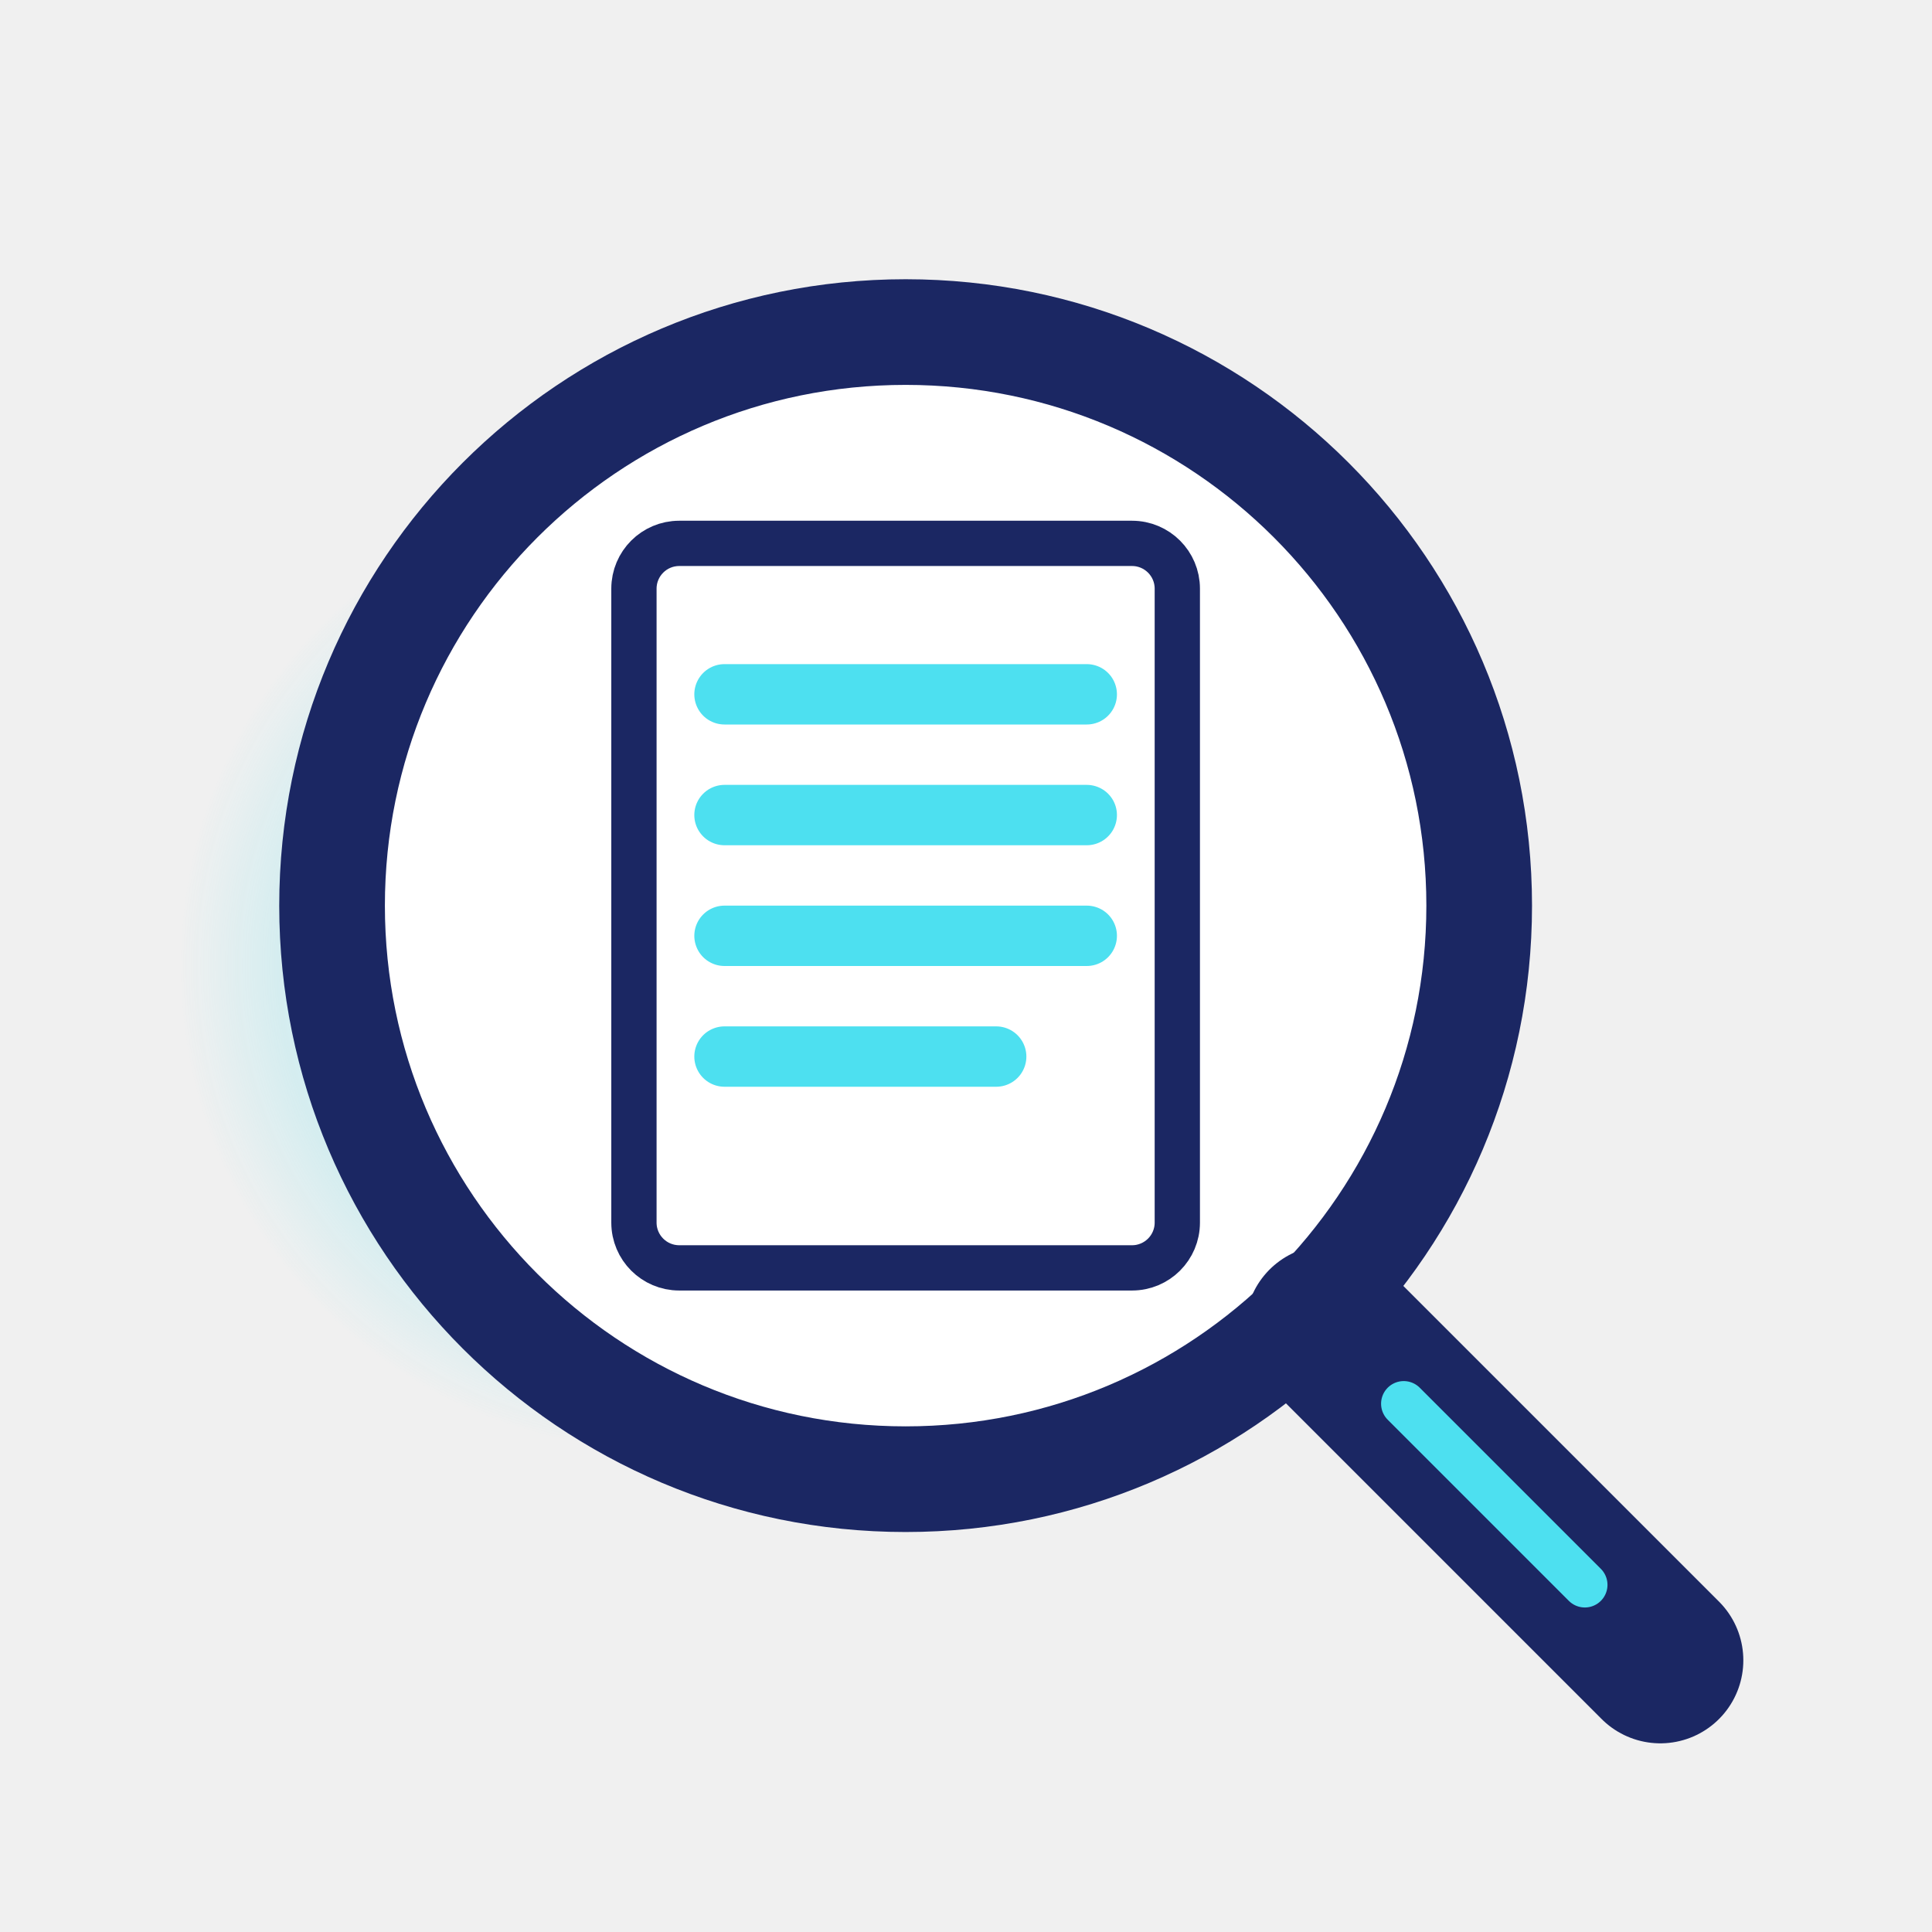
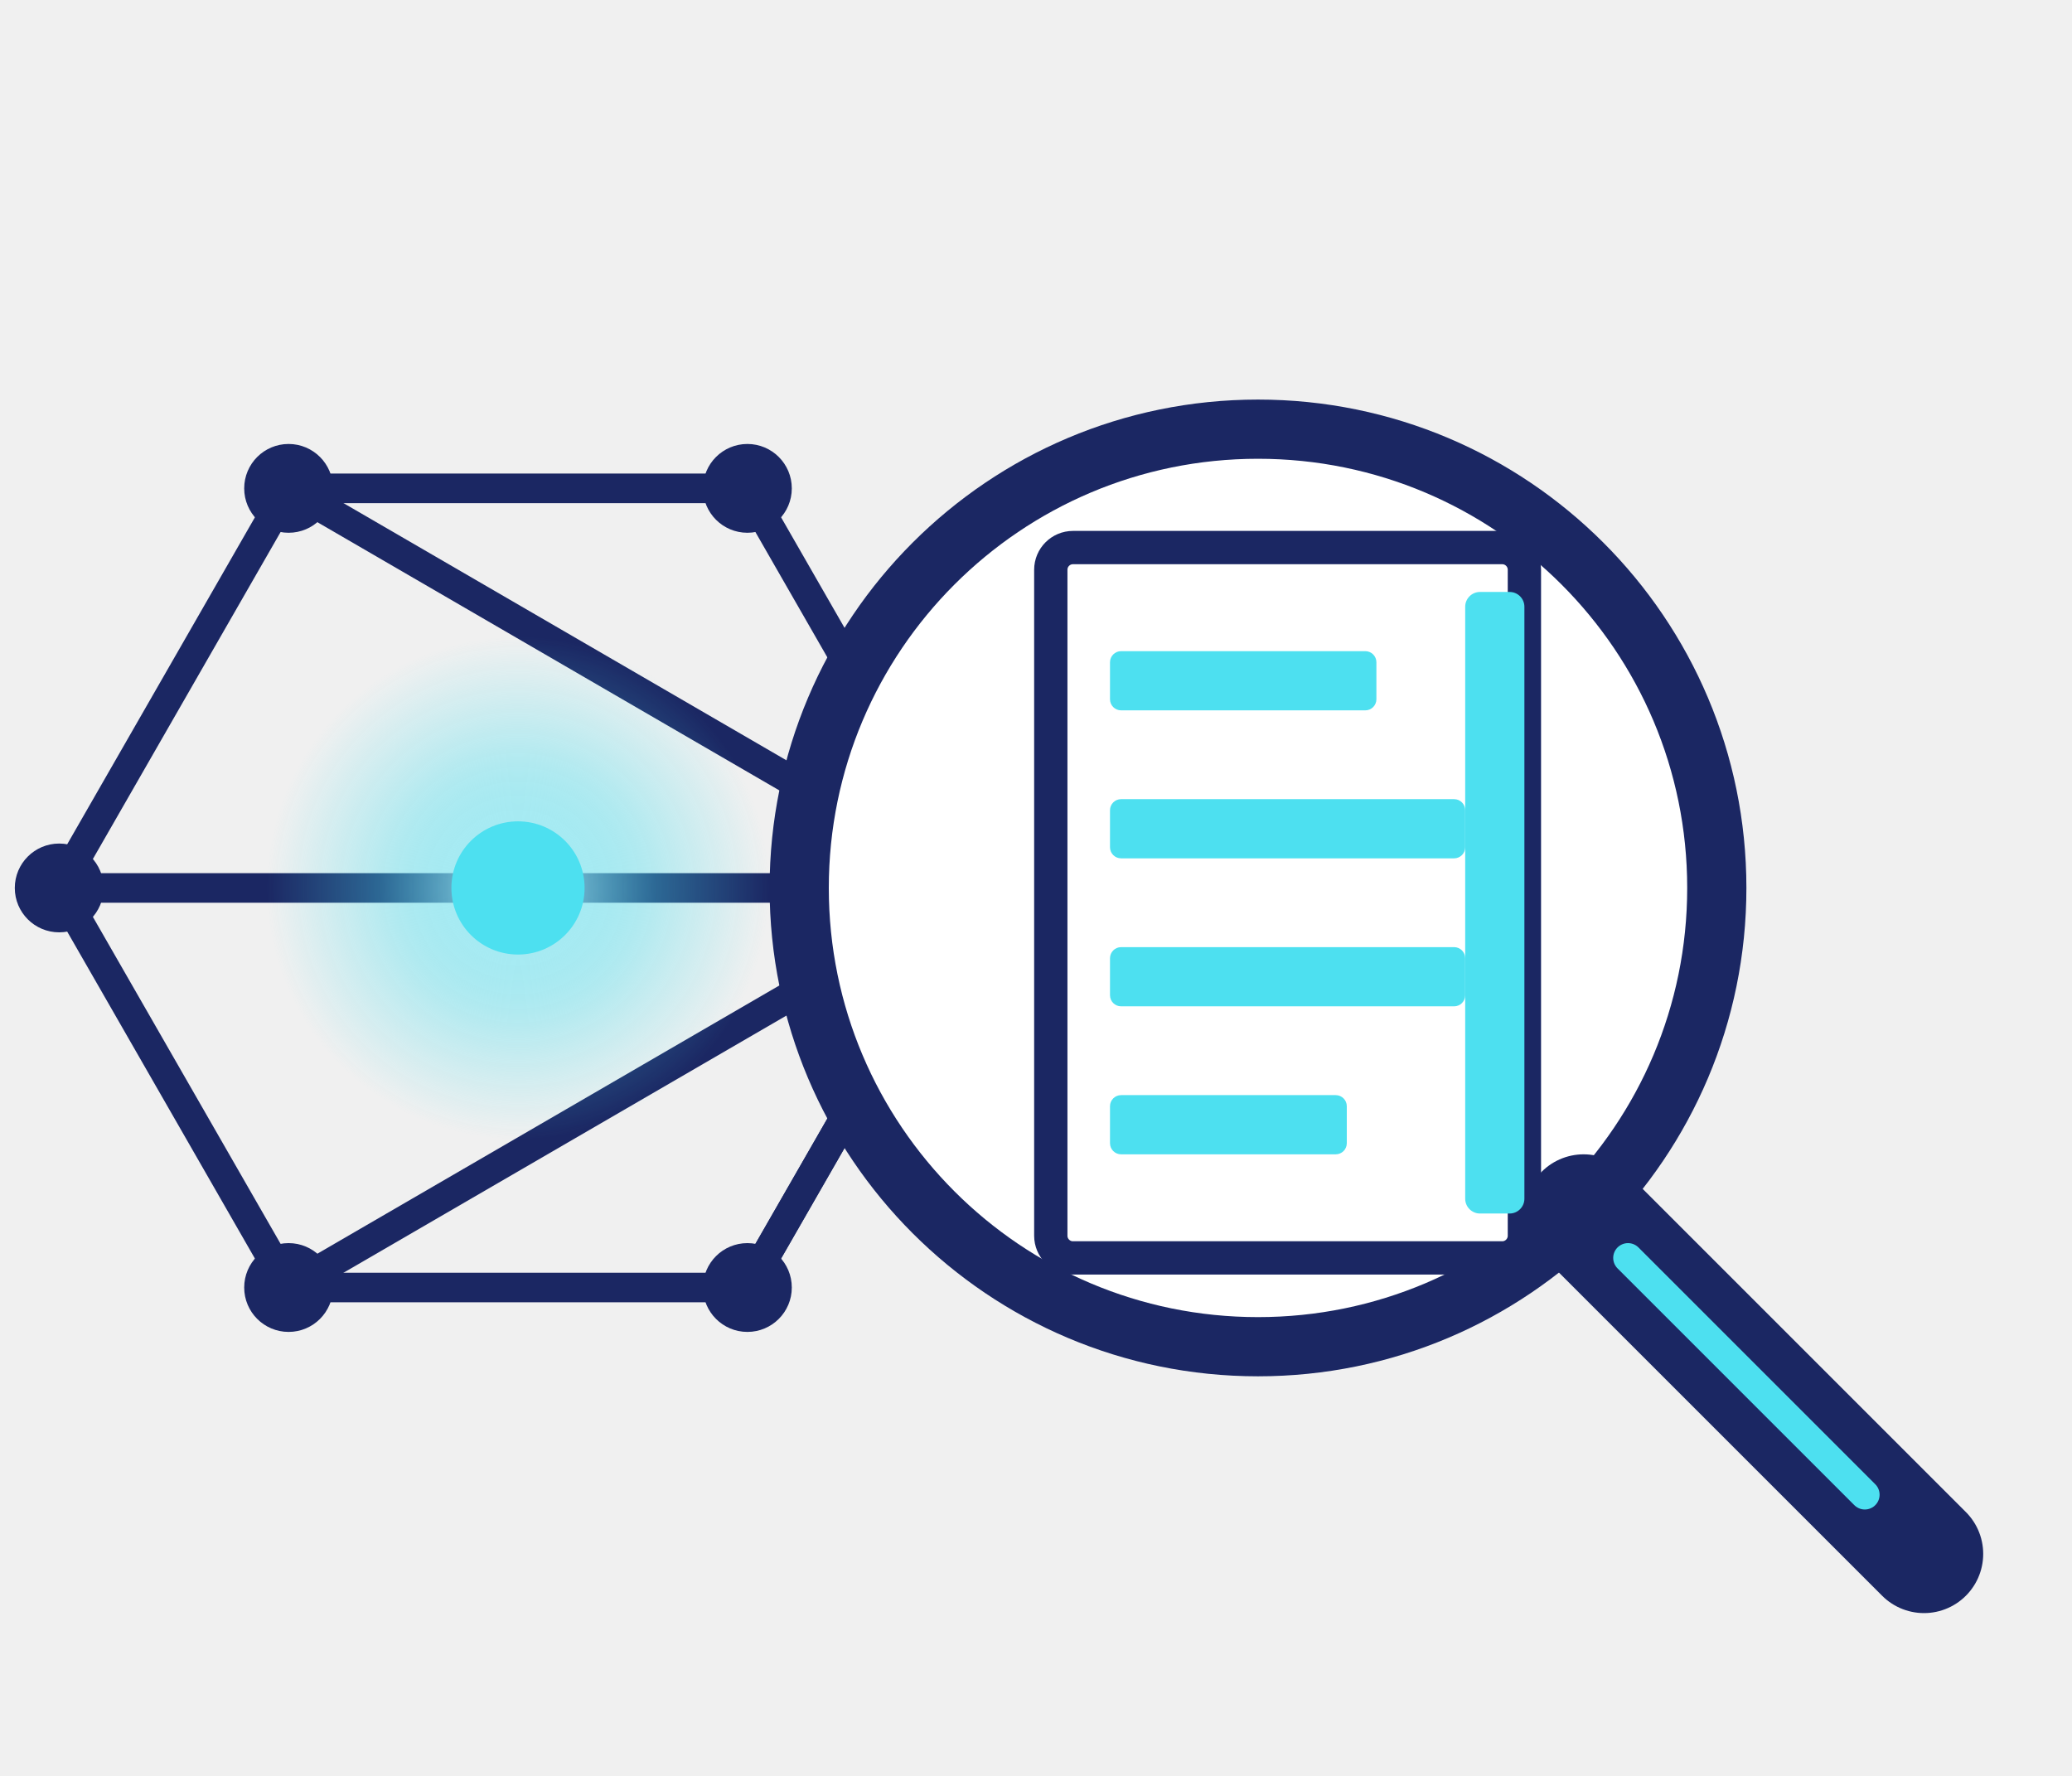
- <svg xmlns="http://www.w3.org/2000/svg" viewBox="0 0 128 128" fill="none" role="img" aria-label="a14y">
+ <svg xmlns="http://www.w3.org/2000/svg" viewBox="0 0 280 240" fill="none" role="img" aria-label="a14y">
  <defs>
-     <radialGradient id="a14y-glow-48" cx="0.5" cy="0.5" r="0.5">
-       <stop offset="0%" stop-color="#b8eff7" stop-opacity="0.95" />
+     <radialGradient id="a14y-mark48-glow" cx="0.5" cy="0.5" r="0.5">
+       <stop offset="0%" stop-color="#b8eff7" stop-opacity="1" />
      <stop offset="55%" stop-color="#4de0f0" stop-opacity="0.35" />
      <stop offset="100%" stop-color="#4de0f0" stop-opacity="0" />
    </radialGradient>
  </defs>
-   <circle cx="44" cy="64" r="32" fill="url(#a14y-glow-48)" />
-   <circle cx="60" cy="60" r="38" stroke="#1b2763" stroke-width="7" fill="#ffffff" />
-   <rect x="42" y="36" width="36" height="48" rx="3" stroke="#1b2763" stroke-width="3" fill="#ffffff" />
-   <g stroke="#4de0f0" stroke-width="4" stroke-linecap="round">
-     <line x1="48" y1="46" x2="72" y2="46" />
-     <line x1="48" y1="54" x2="72" y2="54" />
-     <line x1="48" y1="62" x2="72" y2="62" />
-     <line x1="48" y1="70" x2="66" y2="70" />
+   <g stroke="#1b2763" stroke-width="4" stroke-linecap="round">
+     <line x1="132" y1="120" x2="101" y2="66" />
+     <line x1="132" y1="120" x2="39" y2="66" />
+     <line x1="132" y1="120" x2="8" y2="120" />
+     <line x1="132" y1="120" x2="39" y2="174" />
+     <line x1="132" y1="120" x2="101" y2="174" />
+     <line x1="101" y1="66" x2="39" y2="66" />
+     <line x1="39" y1="66" x2="8" y2="120" />
+     <line x1="8" y1="120" x2="39" y2="174" />
+     <line x1="39" y1="174" x2="101" y2="174" />
+     <line x1="101" y1="174" x2="132" y2="120" />
  </g>
-   <line x1="88" y1="88" x2="110" y2="110" stroke="#1b2763" stroke-width="11" stroke-linecap="round" />
-   <line x1="93" y1="93" x2="105" y2="105" stroke="#4de0f0" stroke-width="3" stroke-linecap="round" />
+   <g fill="#1b2763">
+     <circle cx="132" cy="120" r="6" />
+     <circle cx="101" cy="66" r="6" />
+     <circle cx="39" cy="66" r="6" />
+     <circle cx="8" cy="120" r="6" />
+     <circle cx="39" cy="174" r="6" />
+     <circle cx="101" cy="174" r="6" />
+   </g>
+   <circle cx="70" cy="120" r="34" fill="url(#a14y-mark48-glow)" />
+   <circle cx="70" cy="120" r="9" fill="#4de0f0" />
+   <circle cx="170" cy="120" r="62" fill="#ffffff" stroke="#1b2763" stroke-width="8" />
+   <rect x="142" y="74" width="64" height="96" rx="3" fill="#ffffff" stroke="#1b2763" stroke-width="4.5" />
+   <g fill="#4de0f0">
+     <rect x="150" y="88" width="36" height="8" rx="1.5" />
+     <rect x="150" y="108" width="48" height="8" rx="1.5" />
+     <rect x="150" y="128" width="48" height="8" rx="1.5" />
+     <rect x="150" y="148" width="32" height="8" rx="1.5" />
+   </g>
+   <rect x="198" y="80" width="8" height="84" rx="2" fill="#4de0f0" />
+   <line x1="214" y1="164" x2="260" y2="210" stroke="#1b2763" stroke-width="16" stroke-linecap="round" />
+   <line x1="220" y1="170" x2="252" y2="202" stroke="#4de0f0" stroke-width="4" stroke-linecap="round" />
</svg>
